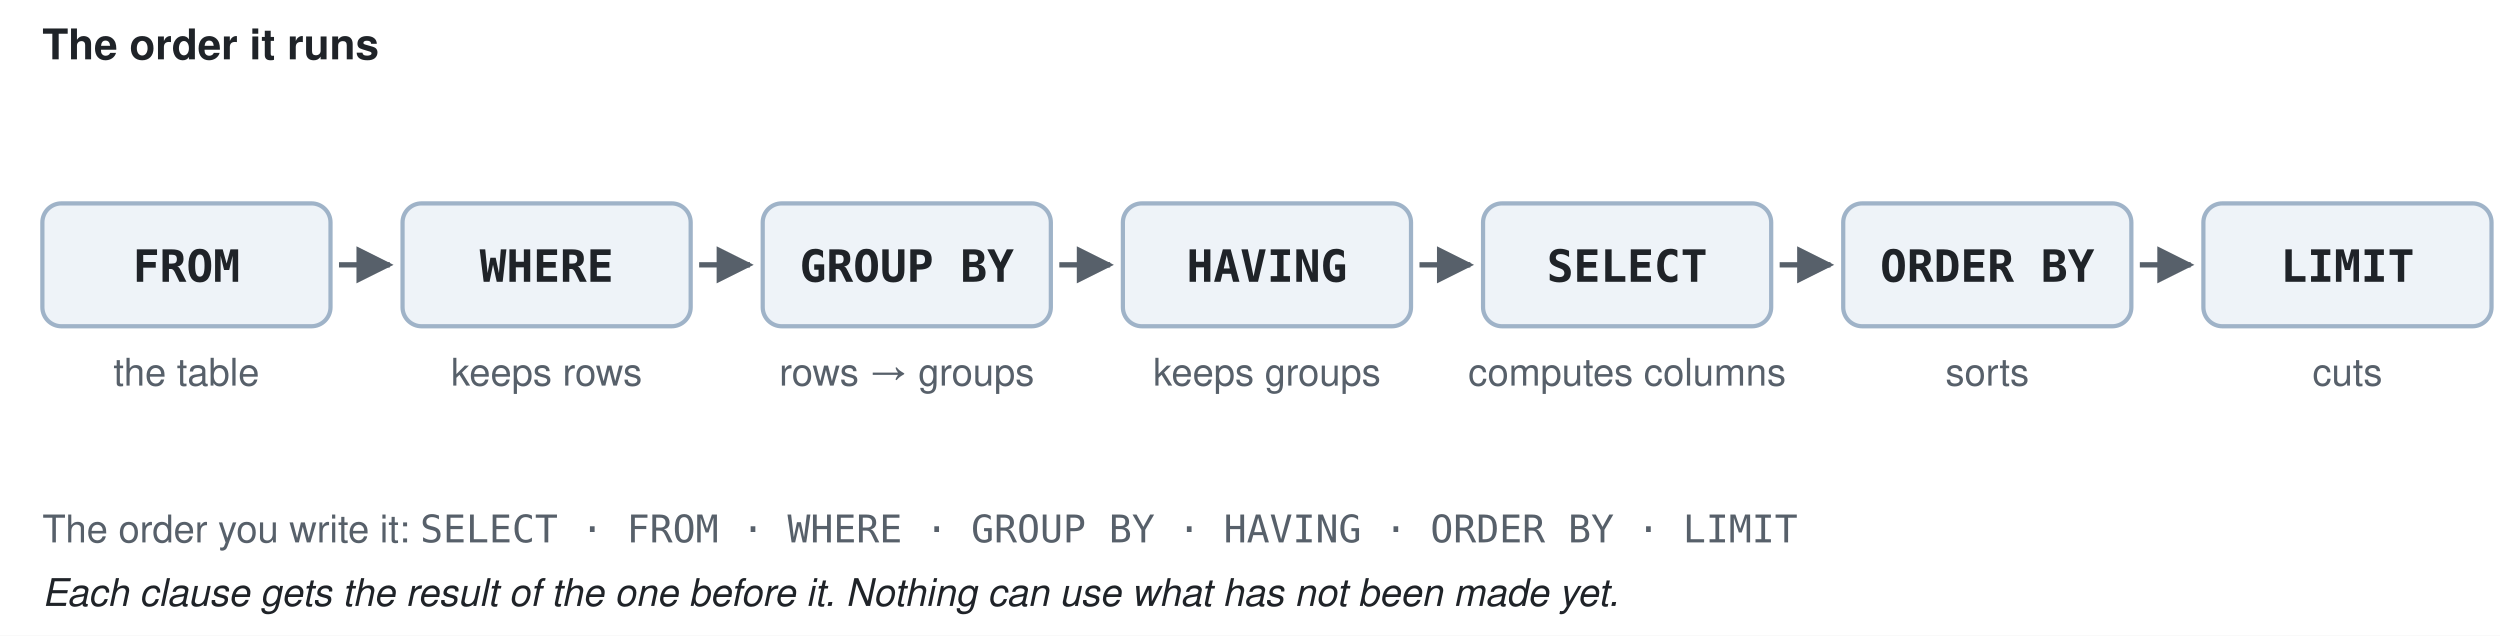
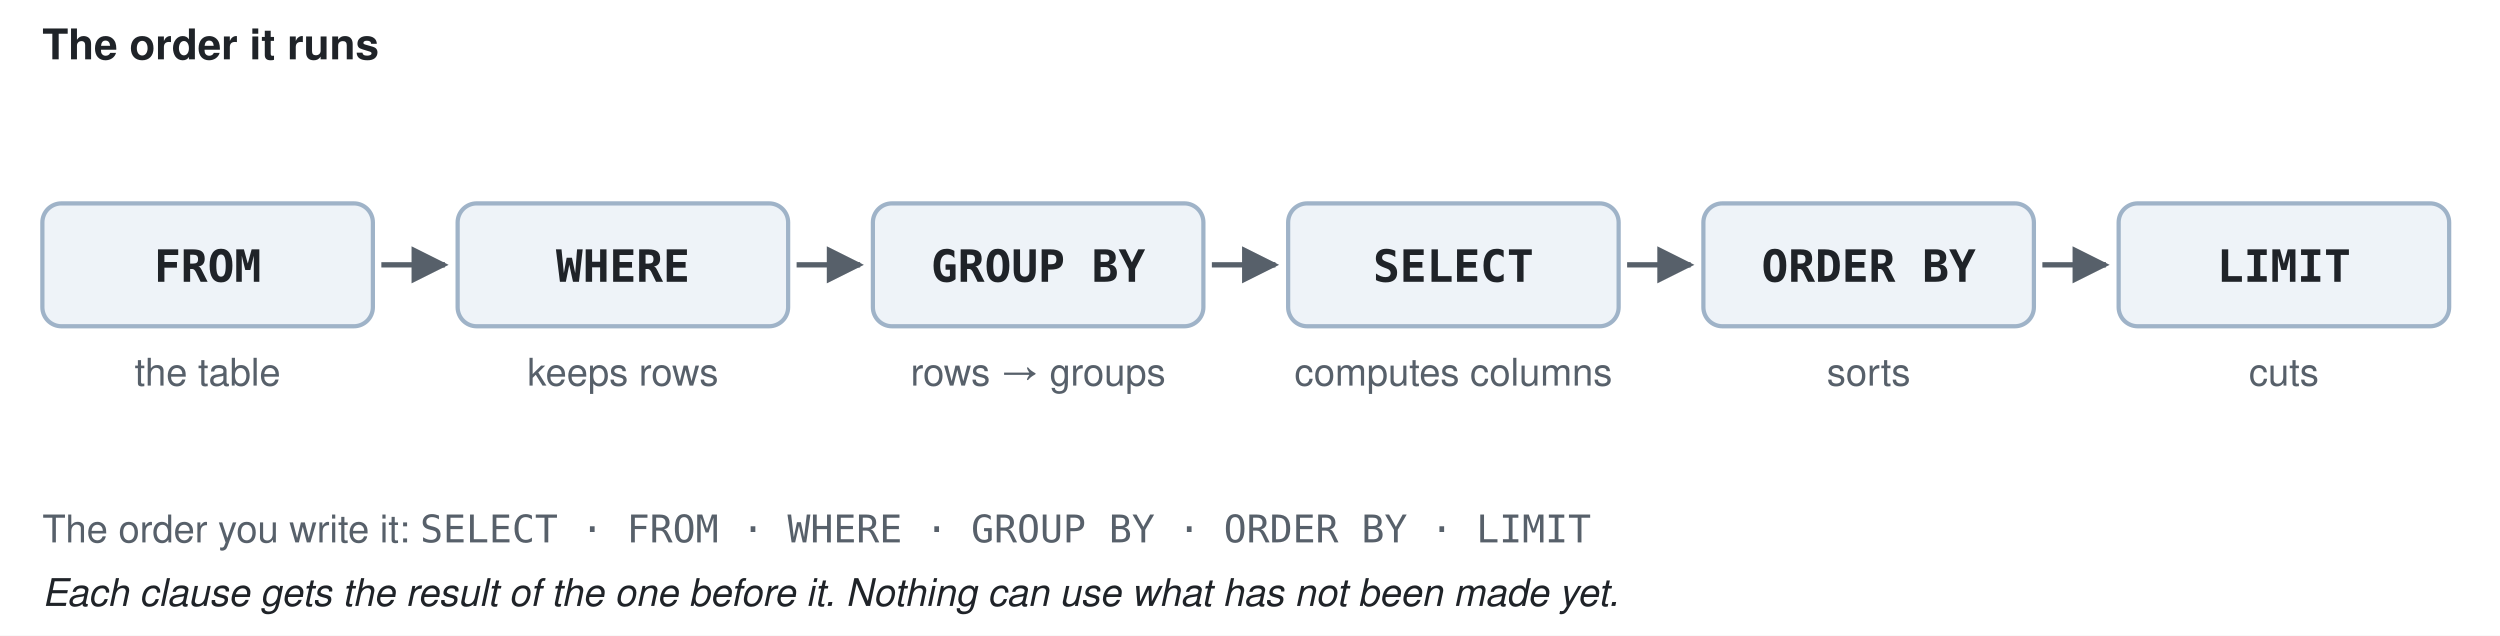
<svg xmlns="http://www.w3.org/2000/svg" width="1180" height="300" viewBox="0 0 1180 300" font-family="-apple-system, BlinkMacSystemFont, 'Segoe UI', Helvetica, Arial, sans-serif" fill="#1f2328">
  <defs>
    <marker id="ah" viewBox="0 0 10 10" refX="9" refY="5" markerWidth="7" markerHeight="7" orient="auto">
      <path d="M0,0 L10,5 L0,10 z" fill="#57606a" />
    </marker>
  </defs>
  <rect width="1180" height="300" fill="#ffffff" />
-   <rect x="20" y="96" width="136" height="58" rx="9" fill="#eef3f8" stroke="#9fb3c8" stroke-width="2" />
-   <text x="88.0" y="133" text-anchor="middle" font-family="'SF Mono', Menlo, Consolas, 'DejaVu Sans Mono', monospace" font-size="21" font-weight="700" fill="#1f2328">FROM</text>
-   <text x="88.0" y="182" text-anchor="middle" font-size="18" fill="#57606a">the table</text>
-   <line x1="160" y1="125.0" x2="184" y2="125.0" stroke="#57606a" stroke-width="2.5" marker-end="url(#ah)" />
-   <rect x="190" y="96" width="136" height="58" rx="9" fill="#eef3f8" stroke="#9fb3c8" stroke-width="2" />
-   <text x="258.0" y="133" text-anchor="middle" font-family="'SF Mono', Menlo, Consolas, 'DejaVu Sans Mono', monospace" font-size="21" font-weight="700" fill="#1f2328">WHERE</text>
-   <text x="258.0" y="182" text-anchor="middle" font-size="18" fill="#57606a">keeps rows</text>
-   <line x1="330" y1="125.0" x2="354" y2="125.0" stroke="#57606a" stroke-width="2.5" marker-end="url(#ah)" />
-   <rect x="360" y="96" width="136" height="58" rx="9" fill="#eef3f8" stroke="#9fb3c8" stroke-width="2" />
-   <text x="428.0" y="133" text-anchor="middle" font-family="'SF Mono', Menlo, Consolas, 'DejaVu Sans Mono', monospace" font-size="21" font-weight="700" fill="#1f2328">GROUP BY</text>
-   <text x="428.0" y="182" text-anchor="middle" font-size="18" fill="#57606a">rows → groups</text>
-   <line x1="500" y1="125.0" x2="524" y2="125.0" stroke="#57606a" stroke-width="2.5" marker-end="url(#ah)" />
-   <rect x="530" y="96" width="136" height="58" rx="9" fill="#eef3f8" stroke="#9fb3c8" stroke-width="2" />
-   <text x="598.0" y="133" text-anchor="middle" font-family="'SF Mono', Menlo, Consolas, 'DejaVu Sans Mono', monospace" font-size="21" font-weight="700" fill="#1f2328">HAVING</text>
-   <text x="598.0" y="182" text-anchor="middle" font-size="18" fill="#57606a">keeps groups</text>
-   <line x1="670" y1="125.0" x2="694" y2="125.0" stroke="#57606a" stroke-width="2.5" marker-end="url(#ah)" />
-   <rect x="700" y="96" width="136" height="58" rx="9" fill="#eef3f8" stroke="#9fb3c8" stroke-width="2" />
-   <text x="768.0" y="133" text-anchor="middle" font-family="'SF Mono', Menlo, Consolas, 'DejaVu Sans Mono', monospace" font-size="21" font-weight="700" fill="#1f2328">SELECT</text>
-   <text x="768.0" y="182" text-anchor="middle" font-size="18" fill="#57606a">computes columns</text>
-   <line x1="840" y1="125.0" x2="864" y2="125.0" stroke="#57606a" stroke-width="2.5" marker-end="url(#ah)" />
-   <rect x="870" y="96" width="136" height="58" rx="9" fill="#eef3f8" stroke="#9fb3c8" stroke-width="2" />
-   <text x="938.0" y="133" text-anchor="middle" font-family="'SF Mono', Menlo, Consolas, 'DejaVu Sans Mono', monospace" font-size="21" font-weight="700" fill="#1f2328">ORDER BY</text>
-   <text x="938.0" y="182" text-anchor="middle" font-size="18" fill="#57606a">sorts</text>
-   <line x1="1010" y1="125.0" x2="1034" y2="125.0" stroke="#57606a" stroke-width="2.5" marker-end="url(#ah)" />
-   <rect x="1040" y="96" width="136" height="58" rx="9" fill="#eef3f8" stroke="#9fb3c8" stroke-width="2" />
-   <text x="1108.0" y="133" text-anchor="middle" font-family="'SF Mono', Menlo, Consolas, 'DejaVu Sans Mono', monospace" font-size="21" font-weight="700" fill="#1f2328">LIMIT</text>
-   <text x="1108.0" y="182" text-anchor="middle" font-size="18" fill="#57606a">cuts</text>
+   <rect x="20" y="96" width="156" height="58" rx="9" fill="#eef3f8" stroke="#9fb3c8" stroke-width="2" />
+   <text x="98.0" y="133" text-anchor="middle" font-family="'SF Mono', Menlo, Consolas, 'DejaVu Sans Mono', monospace" font-size="21" font-weight="700" fill="#1f2328">FROM</text>
+   <text x="98.0" y="182" text-anchor="middle" font-size="18" fill="#57606a">the table</text>
+   <line x1="180" y1="125.0" x2="210" y2="125.0" stroke="#57606a" stroke-width="2.5" marker-end="url(#ah)" />
+   <rect x="216" y="96" width="156" height="58" rx="9" fill="#eef3f8" stroke="#9fb3c8" stroke-width="2" />
+   <text x="294.0" y="133" text-anchor="middle" font-family="'SF Mono', Menlo, Consolas, 'DejaVu Sans Mono', monospace" font-size="21" font-weight="700" fill="#1f2328">WHERE</text>
+   <text x="294.0" y="182" text-anchor="middle" font-size="18" fill="#57606a">keeps rows</text>
+   <line x1="376" y1="125.0" x2="406" y2="125.0" stroke="#57606a" stroke-width="2.5" marker-end="url(#ah)" />
+   <rect x="412" y="96" width="156" height="58" rx="9" fill="#eef3f8" stroke="#9fb3c8" stroke-width="2" />
+   <text x="490.0" y="133" text-anchor="middle" font-family="'SF Mono', Menlo, Consolas, 'DejaVu Sans Mono', monospace" font-size="21" font-weight="700" fill="#1f2328">GROUP BY</text>
+   <text x="490.0" y="182" text-anchor="middle" font-size="18" fill="#57606a">rows → groups</text>
+   <line x1="572" y1="125.0" x2="602" y2="125.0" stroke="#57606a" stroke-width="2.5" marker-end="url(#ah)" />
+   <rect x="608" y="96" width="156" height="58" rx="9" fill="#eef3f8" stroke="#9fb3c8" stroke-width="2" />
+   <text x="686.0" y="133" text-anchor="middle" font-family="'SF Mono', Menlo, Consolas, 'DejaVu Sans Mono', monospace" font-size="21" font-weight="700" fill="#1f2328">SELECT</text>
+   <text x="686.0" y="182" text-anchor="middle" font-size="18" fill="#57606a">computes columns</text>
+   <line x1="768" y1="125.0" x2="798" y2="125.0" stroke="#57606a" stroke-width="2.5" marker-end="url(#ah)" />
+   <rect x="804" y="96" width="156" height="58" rx="9" fill="#eef3f8" stroke="#9fb3c8" stroke-width="2" />
+   <text x="882.0" y="133" text-anchor="middle" font-family="'SF Mono', Menlo, Consolas, 'DejaVu Sans Mono', monospace" font-size="21" font-weight="700" fill="#1f2328">ORDER BY</text>
+   <text x="882.0" y="182" text-anchor="middle" font-size="18" fill="#57606a">sorts</text>
+   <line x1="964" y1="125.0" x2="994" y2="125.0" stroke="#57606a" stroke-width="2.5" marker-end="url(#ah)" />
+   <rect x="1000" y="96" width="156" height="58" rx="9" fill="#eef3f8" stroke="#9fb3c8" stroke-width="2" />
+   <text x="1078.0" y="133" text-anchor="middle" font-family="'SF Mono', Menlo, Consolas, 'DejaVu Sans Mono', monospace" font-size="21" font-weight="700" fill="#1f2328">LIMIT</text>
+   <text x="1078.0" y="182" text-anchor="middle" font-size="18" fill="#57606a">cuts</text>
  <text x="20" y="28" font-size="20" font-weight="700" fill="#1f2328">The order it runs</text>
-   <text x="20" y="256" font-size="18" fill="#57606a">The order you write it: <tspan font-family="'SF Mono', Menlo, Consolas, 'DejaVu Sans Mono', monospace">SELECT · FROM · WHERE · GROUP BY · HAVING · ORDER BY · LIMIT</tspan>
+   <text x="20" y="256" font-size="18" fill="#57606a">The order you write it: <tspan font-family="'SF Mono', Menlo, Consolas, 'DejaVu Sans Mono', monospace">SELECT · FROM · WHERE · GROUP BY · ORDER BY · LIMIT</tspan>
  </text>
  <text x="20" y="286" font-size="18" font-style="italic" fill="#1f2328">Each clause gets the result of the one before it. Nothing can use what has not been made yet.</text>
</svg>
